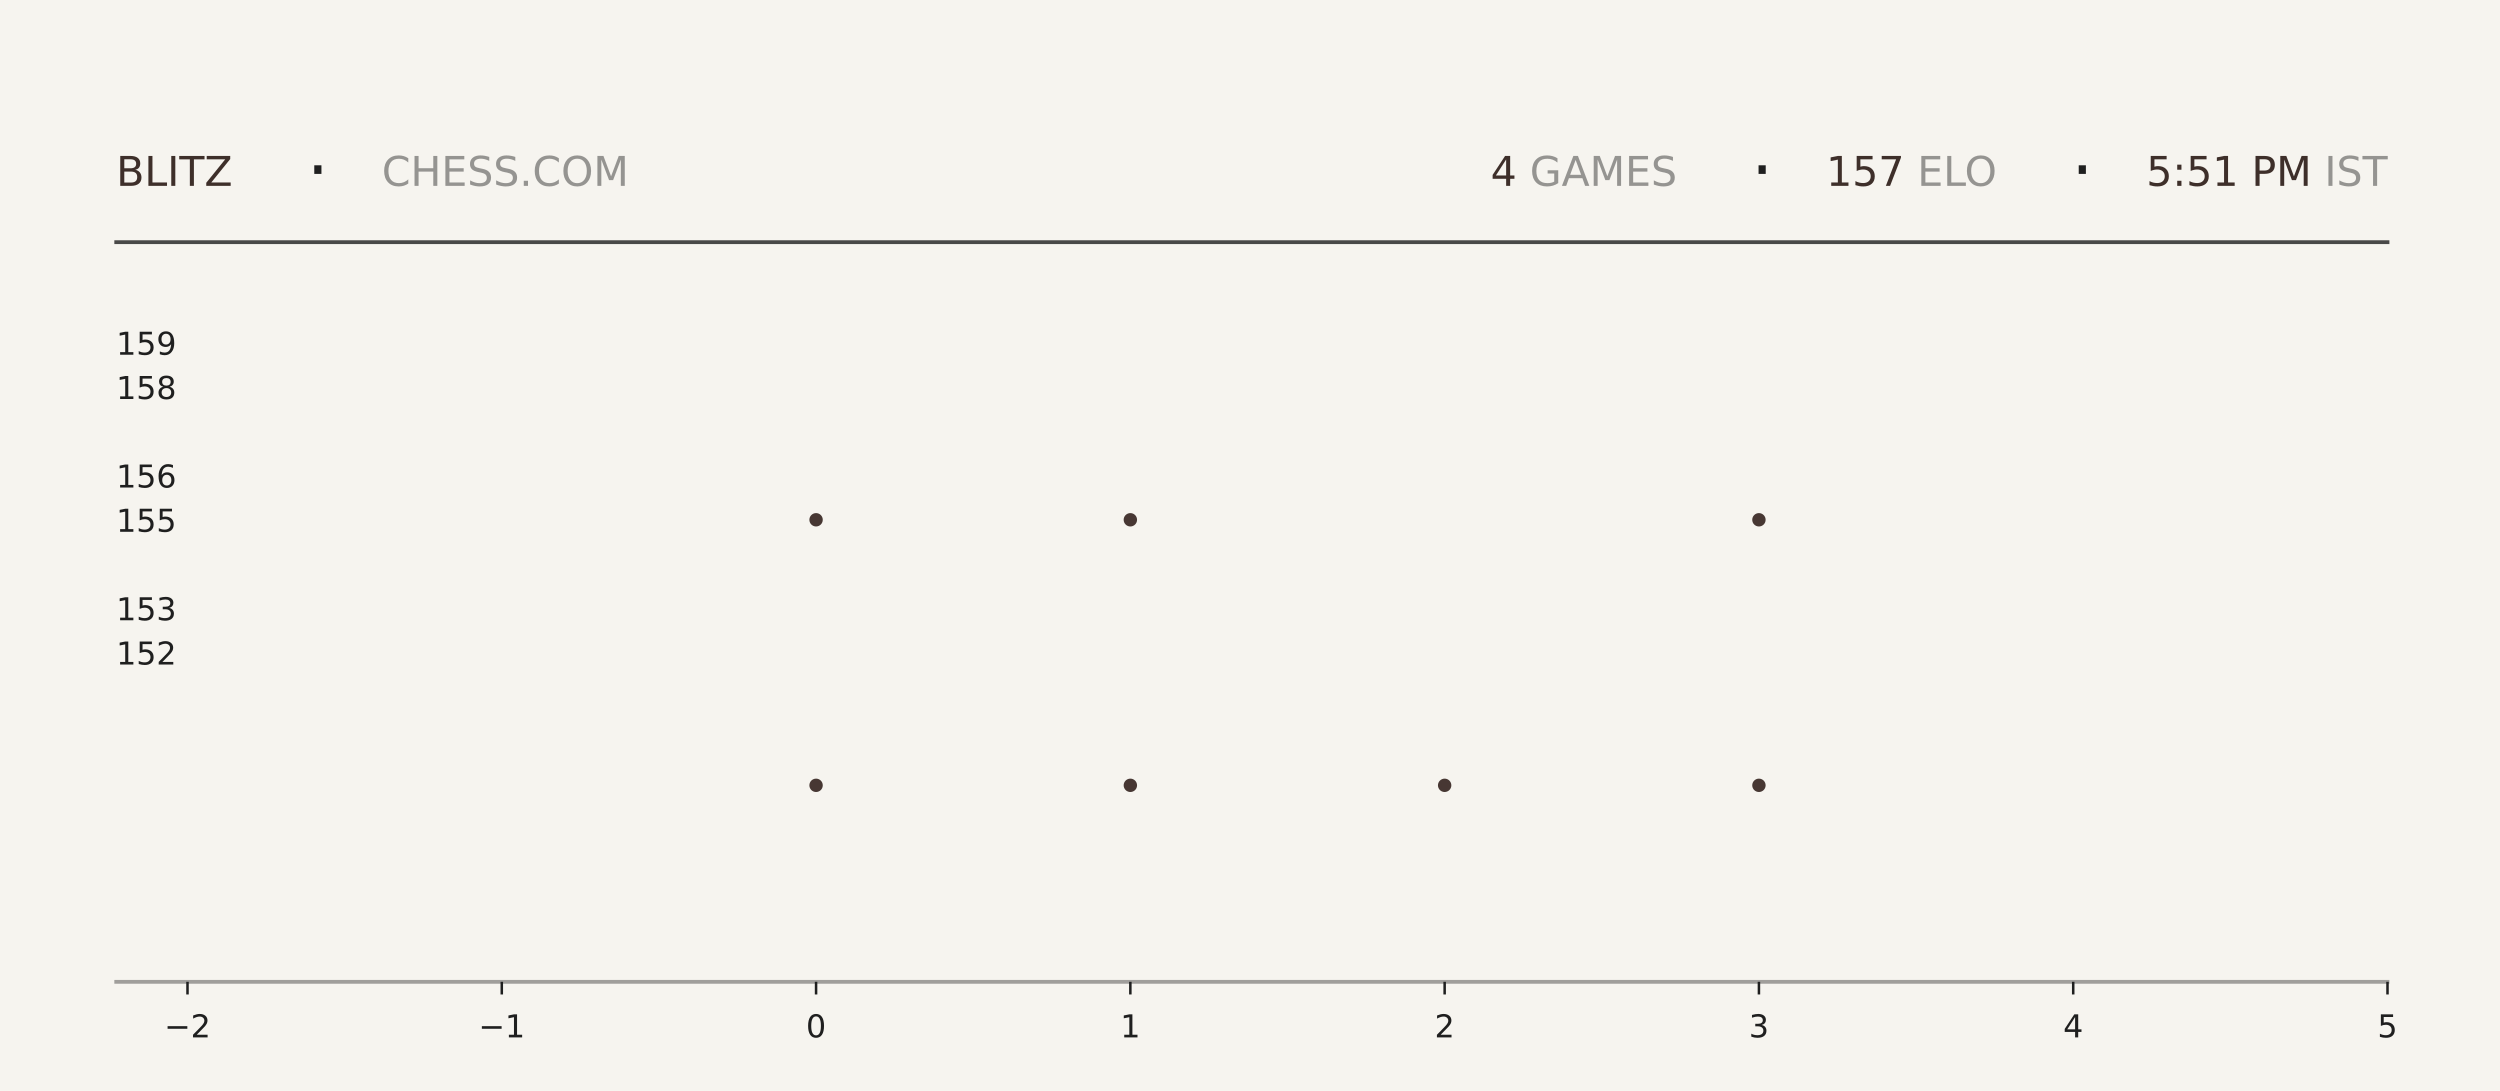
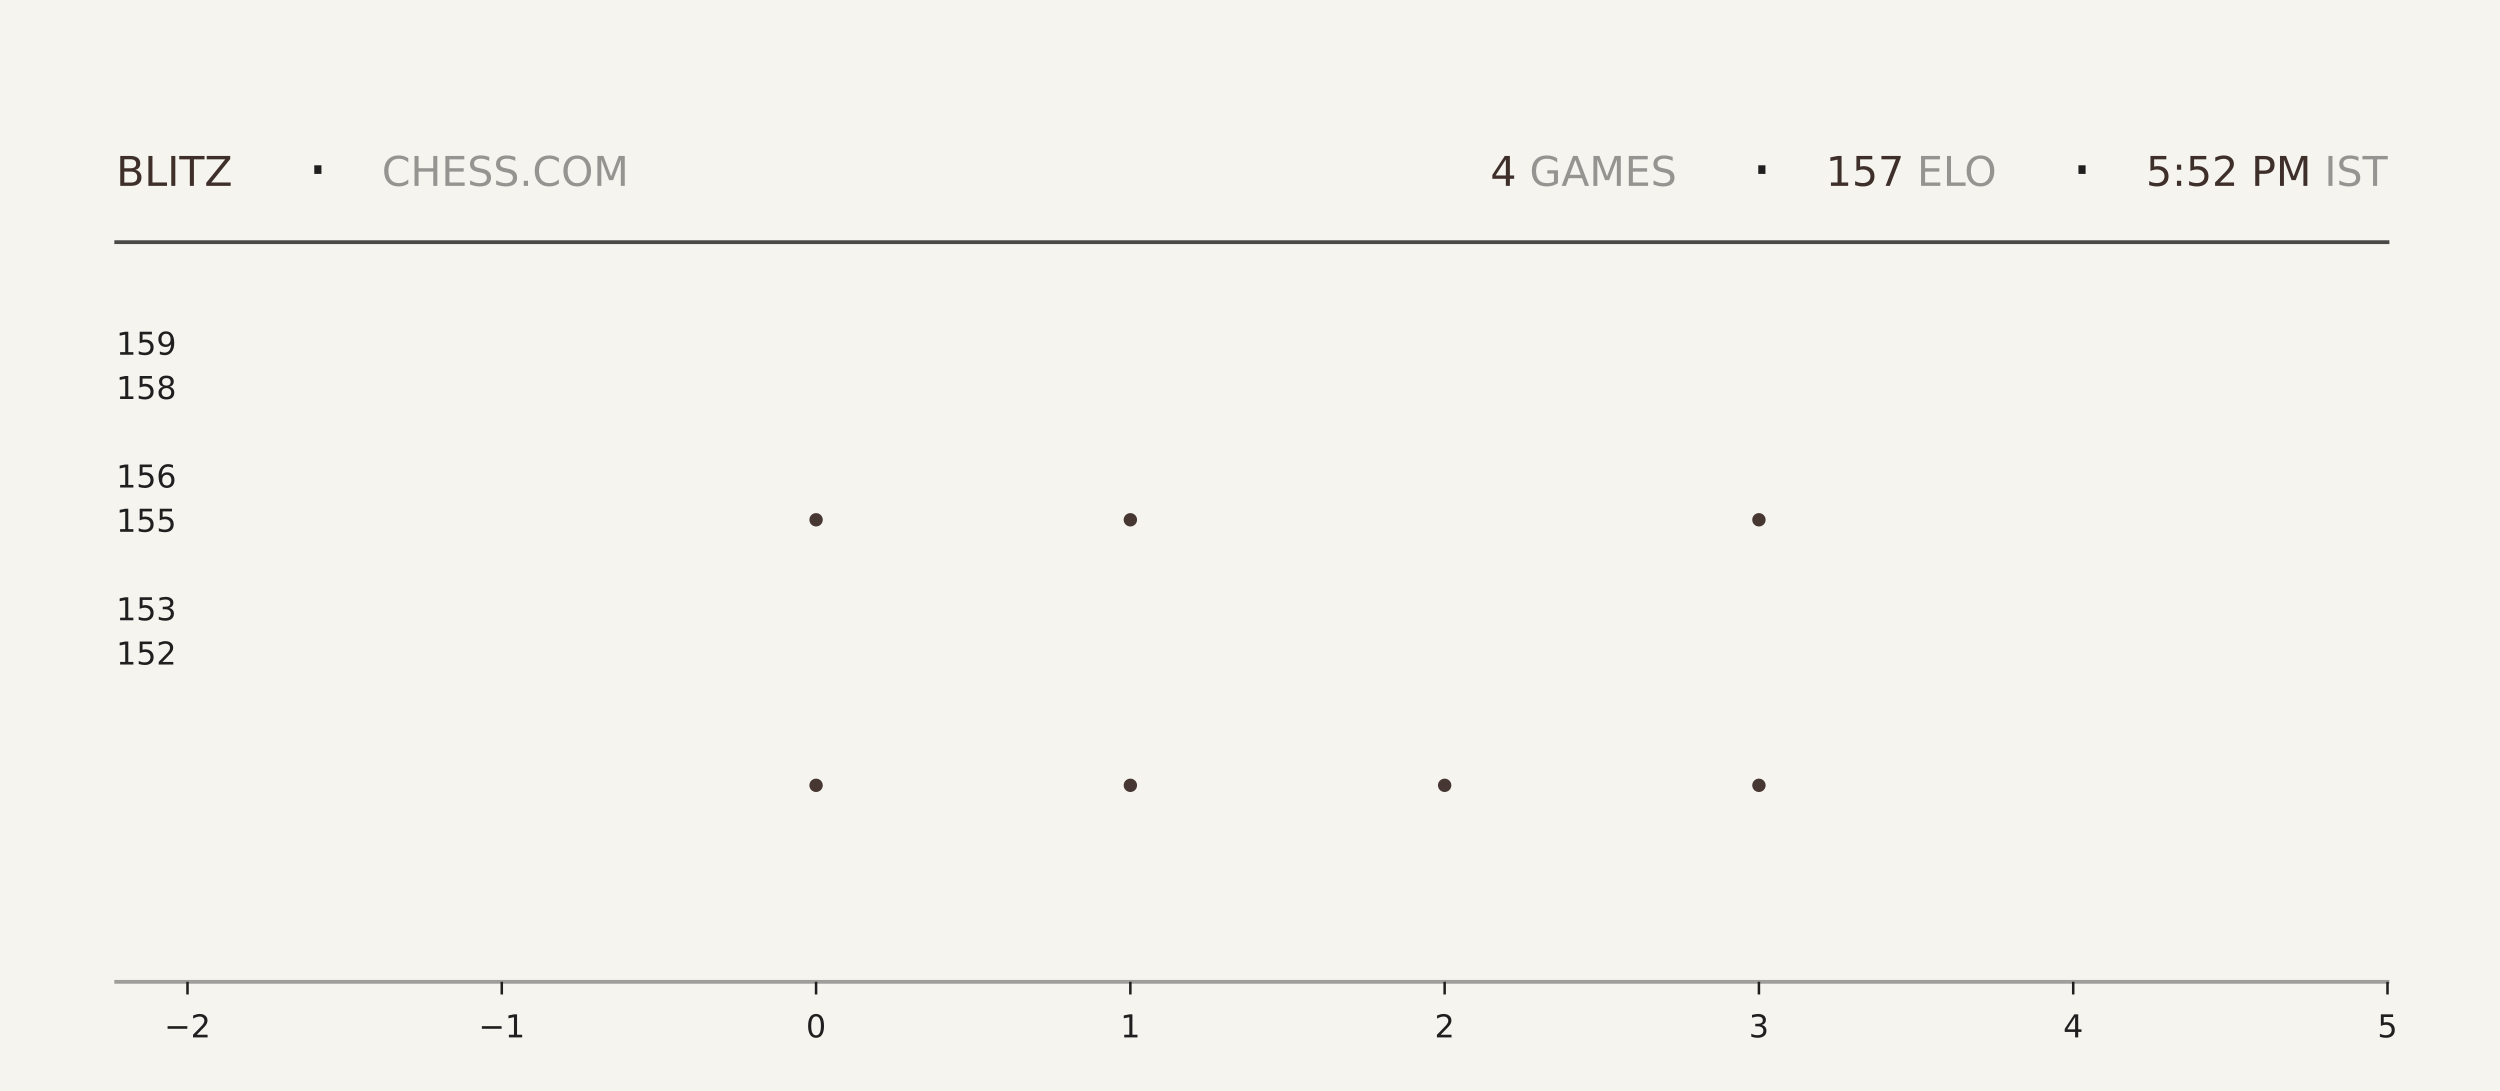
<svg xmlns="http://www.w3.org/2000/svg" xmlns:xlink="http://www.w3.org/1999/xlink" width="792pt" height="345.6pt" viewBox="0 0 792 345.6" version="1.1">
  <defs>
    <style type="text/css">*{stroke-linejoin: round; stroke-linecap: butt}</style>
  </defs>
  <g id="figure_1">
    <g id="patch_1">
      <path d="M 0 345.6  L 792 345.6  L 792 0  L 0 0  z " style="fill: #f6f4ef" />
    </g>
    <g id="axes_1">
      <g id="patch_2">
        <path d="M 59.4 311.04  L 756.36 311.04  L 756.36 103.68  L 59.4 103.68  z " style="fill: #f6f4ef" />
      </g>
      <g id="PathCollection_1">
        <defs>
-           <path id="me7ebabceef" d="M 0 2.121  C 0.563 2.121 1.102 1.898 1.5 1.5  C 1.898 1.102 2.121 0.563 2.121 0  C 2.121 -0.563 1.898 -1.102 1.5 -1.5  C 1.102 -1.898 0.563 -2.121 0 -2.121  C -0.563 -2.121 -1.102 -1.898 -1.5 -1.5  C -1.898 -1.102 -2.121 -0.563 -2.121 0  C -2.121 0.563 -1.898 1.102 -1.5 1.5  C -1.102 1.898 -0.563 2.121 0 2.121  z " />
-         </defs>
-         <g clip-path="url(#p9c74608a6f)">
-           <use xlink:href="#me7ebabceef" x="258.531" y="248.79" style="fill: #3e2f2a; fill-opacity: 0.95" />
-           <use xlink:href="#me7ebabceef" x="258.531" y="164.668" style="fill: #3e2f2a; fill-opacity: 0.95" />
+           <path id="mc9c0237d8a" d="M 0 2.121  C 0.563 2.121 1.102 1.898 1.5 1.5  C 1.898 1.102 2.121 0.563 2.121 0  C 2.121 -0.563 1.898 -1.102 1.5 -1.5  C 1.102 -1.898 0.563 -2.121 0 -2.121  C -0.563 -2.121 -1.102 -1.898 -1.5 -1.5  C -1.898 -1.102 -2.121 -0.563 -2.121 0  C -2.121 0.563 -1.898 1.102 -1.5 1.5  C -1.102 1.898 -0.563 2.121 0 2.121  z " />
+         </defs>
+         <g clip-path="url(#p74720ccbd5)">
+           <use xlink:href="#mc9c0237d8a" x="258.531" y="248.79" style="fill: #3e2f2a; fill-opacity: 0.95" />
+           <use xlink:href="#mc9c0237d8a" x="258.531" y="164.668" style="fill: #3e2f2a; fill-opacity: 0.95" />
        </g>
      </g>
      <g id="PathCollection_2">
-         <g clip-path="url(#p9c74608a6f)">
-           <use xlink:href="#me7ebabceef" x="358.097" y="248.79" style="fill: #3e2f2a; fill-opacity: 0.95" />
-           <use xlink:href="#me7ebabceef" x="358.097" y="164.668" style="fill: #3e2f2a; fill-opacity: 0.95" />
-           <use xlink:href="#me7ebabceef" x="358.097" y="80.547" style="fill: #3e2f2a; fill-opacity: 0.95" />
+         <g clip-path="url(#p74720ccbd5)">
+           <use xlink:href="#mc9c0237d8a" x="358.097" y="248.79" style="fill: #3e2f2a; fill-opacity: 0.95" />
+           <use xlink:href="#mc9c0237d8a" x="358.097" y="164.668" style="fill: #3e2f2a; fill-opacity: 0.95" />
+           <use xlink:href="#mc9c0237d8a" x="358.097" y="80.547" style="fill: #3e2f2a; fill-opacity: 0.95" />
        </g>
      </g>
      <g id="PathCollection_3">
-         <g clip-path="url(#p9c74608a6f)">
-           <use xlink:href="#me7ebabceef" x="457.663" y="248.79" style="fill: #3e2f2a; fill-opacity: 0.95" />
+         <g clip-path="url(#p74720ccbd5)">
+           <use xlink:href="#mc9c0237d8a" x="457.663" y="248.79" style="fill: #3e2f2a; fill-opacity: 0.95" />
        </g>
      </g>
      <g id="PathCollection_4">
-         <g clip-path="url(#p9c74608a6f)">
-           <use xlink:href="#me7ebabceef" x="557.229" y="248.79" style="fill: #3e2f2a; fill-opacity: 0.95" />
-           <use xlink:href="#me7ebabceef" x="557.229" y="164.668" style="fill: #3e2f2a; fill-opacity: 0.95" />
-           <use xlink:href="#me7ebabceef" x="557.229" y="80.547" style="fill: #3e2f2a; fill-opacity: 0.95" />
+         <g clip-path="url(#p74720ccbd5)">
+           <use xlink:href="#mc9c0237d8a" x="557.229" y="248.79" style="fill: #3e2f2a; fill-opacity: 0.95" />
+           <use xlink:href="#mc9c0237d8a" x="557.229" y="164.668" style="fill: #3e2f2a; fill-opacity: 0.95" />
+           <use xlink:href="#mc9c0237d8a" x="557.229" y="80.547" style="fill: #3e2f2a; fill-opacity: 0.95" />
        </g>
      </g>
      <g id="matplotlib.axis_1">
        <g id="xtick_1">
          <g id="line2d_1">
            <defs>
-               <path id="mb6e71db98e" d="M 0 0  L 0 4  " style="stroke: #1f1f1f; stroke-width: 0.8" />
+               <path id="m00cc62f34d" d="M 0 0  L 0 4  " style="stroke: #1f1f1f; stroke-width: 0.8" />
            </defs>
            <g>
-               <use xlink:href="#mb6e71db98e" x="59.4" y="311.04" style="fill: #1f1f1f; stroke: #1f1f1f; stroke-width: 0.8" />
+               <use xlink:href="#m00cc62f34d" x="59.4" y="311.04" style="fill: #1f1f1f; stroke: #1f1f1f; stroke-width: 0.8" />
            </g>
          </g>
          <g id="text_1">
            <g style="fill: #1f1f1f" transform="translate(52.02891 328.6384) scale(0.1 -0.1)">
              <defs>
                <path id="DejaVuSans-2212" d="M 678 2272  L 4684 2272  L 4684 1741  L 678 1741  L 678 2272  z " transform="scale(0.015625)" />
                <path id="DejaVuSans-32" d="M 1228 531  L 3431 531  L 3431 0  L 469 0  L 469 531  Q 828 903 1448 1529  Q 2069 2156 2228 2338  Q 2531 2678 2651 2914  Q 2772 3150 2772 3378  Q 2772 3750 2511 3984  Q 2250 4219 1831 4219  Q 1534 4219 1204 4116  Q 875 4013 500 3803  L 500 4441  Q 881 4594 1212 4672  Q 1544 4750 1819 4750  Q 2544 4750 2975 4387  Q 3406 4025 3406 3419  Q 3406 3131 3298 2873  Q 3191 2616 2906 2266  Q 2828 2175 2409 1742  Q 1991 1309 1228 531  z " transform="scale(0.015625)" />
              </defs>
              <use xlink:href="#DejaVuSans-2212" />
              <use xlink:href="#DejaVuSans-32" transform="translate(83.78906 0)" />
            </g>
          </g>
        </g>
        <g id="xtick_2">
          <g id="line2d_2">
            <g>
-               <use xlink:href="#mb6e71db98e" x="158.966" y="311.04" style="fill: #1f1f1f; stroke: #1f1f1f; stroke-width: 0.8" />
+               <use xlink:href="#m00cc62f34d" x="158.966" y="311.04" style="fill: #1f1f1f; stroke: #1f1f1f; stroke-width: 0.8" />
            </g>
          </g>
          <g id="text_2">
            <g style="fill: #1f1f1f" transform="translate(151.5946 328.6384) scale(0.1 -0.1)">
              <defs>
                <path id="DejaVuSans-31" d="M 794 531  L 1825 531  L 1825 4091  L 703 3866  L 703 4441  L 1819 4666  L 2450 4666  L 2450 531  L 3481 531  L 3481 0  L 794 0  L 794 531  z " transform="scale(0.015625)" />
              </defs>
              <use xlink:href="#DejaVuSans-2212" />
              <use xlink:href="#DejaVuSans-31" transform="translate(83.78906 0)" />
            </g>
          </g>
        </g>
        <g id="xtick_3">
          <g id="line2d_3">
            <g>
-               <use xlink:href="#mb6e71db98e" x="258.531" y="311.04" style="fill: #1f1f1f; stroke: #1f1f1f; stroke-width: 0.8" />
+               <use xlink:href="#m00cc62f34d" x="258.531" y="311.04" style="fill: #1f1f1f; stroke: #1f1f1f; stroke-width: 0.8" />
            </g>
          </g>
          <g id="text_3">
            <g style="fill: #1f1f1f" transform="translate(255.3502 328.6384) scale(0.1 -0.1)">
              <defs>
                <path id="DejaVuSans-30" d="M 2034 4250  Q 1547 4250 1301 3770  Q 1056 3291 1056 2328  Q 1056 1369 1301 889  Q 1547 409 2034 409  Q 2525 409 2770 889  Q 3016 1369 3016 2328  Q 3016 3291 2770 3770  Q 2525 4250 2034 4250  z M 2034 4750  Q 2819 4750 3233 4129  Q 3647 3509 3647 2328  Q 3647 1150 3233 529  Q 2819 -91 2034 -91  Q 1250 -91 836 529  Q 422 1150 422 2328  Q 422 3509 836 4129  Q 1250 4750 2034 4750  z " transform="scale(0.015625)" />
              </defs>
              <use xlink:href="#DejaVuSans-30" />
            </g>
          </g>
        </g>
        <g id="xtick_4">
          <g id="line2d_4">
            <g>
-               <use xlink:href="#mb6e71db98e" x="358.097" y="311.04" style="fill: #1f1f1f; stroke: #1f1f1f; stroke-width: 0.8" />
+               <use xlink:href="#m00cc62f34d" x="358.097" y="311.04" style="fill: #1f1f1f; stroke: #1f1f1f; stroke-width: 0.8" />
            </g>
          </g>
          <g id="text_4">
            <g style="fill: #1f1f1f" transform="translate(354.9159 328.6384) scale(0.1 -0.1)">
              <use xlink:href="#DejaVuSans-31" />
            </g>
          </g>
        </g>
        <g id="xtick_5">
          <g id="line2d_5">
            <g>
-               <use xlink:href="#mb6e71db98e" x="457.663" y="311.04" style="fill: #1f1f1f; stroke: #1f1f1f; stroke-width: 0.8" />
+               <use xlink:href="#m00cc62f34d" x="457.663" y="311.04" style="fill: #1f1f1f; stroke: #1f1f1f; stroke-width: 0.8" />
            </g>
          </g>
          <g id="text_5">
            <g style="fill: #1f1f1f" transform="translate(454.4816 328.6384) scale(0.1 -0.1)">
              <use xlink:href="#DejaVuSans-32" />
            </g>
          </g>
        </g>
        <g id="xtick_6">
          <g id="line2d_6">
            <g>
-               <use xlink:href="#mb6e71db98e" x="557.229" y="311.04" style="fill: #1f1f1f; stroke: #1f1f1f; stroke-width: 0.8" />
+               <use xlink:href="#m00cc62f34d" x="557.229" y="311.04" style="fill: #1f1f1f; stroke: #1f1f1f; stroke-width: 0.8" />
            </g>
          </g>
          <g id="text_6">
            <g style="fill: #1f1f1f" transform="translate(554.0473 328.6384) scale(0.1 -0.1)">
              <defs>
                <path id="DejaVuSans-33" d="M 2597 2516  Q 3050 2419 3304 2112  Q 3559 1806 3559 1356  Q 3559 666 3084 287  Q 2609 -91 1734 -91  Q 1441 -91 1130 -33  Q 819 25 488 141  L 488 750  Q 750 597 1062 519  Q 1375 441 1716 441  Q 2309 441 2620 675  Q 2931 909 2931 1356  Q 2931 1769 2642 2001  Q 2353 2234 1838 2234  L 1294 2234  L 1294 2753  L 1863 2753  Q 2328 2753 2575 2939  Q 2822 3125 2822 3475  Q 2822 3834 2567 4026  Q 2313 4219 1838 4219  Q 1578 4219 1281 4162  Q 984 4106 628 3988  L 628 4550  Q 988 4650 1302 4700  Q 1616 4750 1894 4750  Q 2613 4750 3031 4423  Q 3450 4097 3450 3541  Q 3450 3153 3228 2886  Q 3006 2619 2597 2516  z " transform="scale(0.015625)" />
              </defs>
              <use xlink:href="#DejaVuSans-33" />
            </g>
          </g>
        </g>
        <g id="xtick_7">
          <g id="line2d_7">
            <g>
-               <use xlink:href="#mb6e71db98e" x="656.794" y="311.04" style="fill: #1f1f1f; stroke: #1f1f1f; stroke-width: 0.8" />
+               <use xlink:href="#m00cc62f34d" x="656.794" y="311.04" style="fill: #1f1f1f; stroke: #1f1f1f; stroke-width: 0.8" />
            </g>
          </g>
          <g id="text_7">
            <g style="fill: #1f1f1f" transform="translate(653.613 328.6384) scale(0.1 -0.1)">
              <defs>
                <path id="DejaVuSans-34" d="M 2419 4116  L 825 1625  L 2419 1625  L 2419 4116  z M 2253 4666  L 3047 4666  L 3047 1625  L 3713 1625  L 3713 1100  L 3047 1100  L 3047 0  L 2419 0  L 2419 1100  L 313 1100  L 313 1709  L 2253 4666  z " transform="scale(0.015625)" />
              </defs>
              <use xlink:href="#DejaVuSans-34" />
            </g>
          </g>
        </g>
        <g id="xtick_8">
          <g id="line2d_8">
            <g>
-               <use xlink:href="#mb6e71db98e" x="756.36" y="311.04" style="fill: #1f1f1f; stroke: #1f1f1f; stroke-width: 0.8" />
+               <use xlink:href="#m00cc62f34d" x="756.36" y="311.04" style="fill: #1f1f1f; stroke: #1f1f1f; stroke-width: 0.8" />
            </g>
          </g>
          <g id="text_8">
            <g style="fill: #1f1f1f" transform="translate(753.1788 328.6384) scale(0.1 -0.1)">
              <defs>
                <path id="DejaVuSans-35" d="M 691 4666  L 3169 4666  L 3169 4134  L 1269 4134  L 1269 2991  Q 1406 3038 1543 3061  Q 1681 3084 1819 3084  Q 2600 3084 3056 2656  Q 3513 2228 3513 1497  Q 3513 744 3044 326  Q 2575 -91 1722 -91  Q 1428 -91 1123 -41  Q 819 9 494 109  L 494 744  Q 775 591 1075 516  Q 1375 441 1709 441  Q 2250 441 2565 725  Q 2881 1009 2881 1497  Q 2881 1984 2565 2268  Q 2250 2553 1709 2553  Q 1456 2553 1204 2497  Q 953 2441 691 2322  L 691 4666  z " transform="scale(0.015625)" />
              </defs>
              <use xlink:href="#DejaVuSans-35" />
            </g>
          </g>
        </g>
      </g>
      <g id="matplotlib.axis_2">
        <g id="ytick_1">
          <g id="line2d_9" />
          <g id="text_9">
            <g style="fill: #1f1f1f" transform="translate(36.8125 210.5283) scale(0.1 -0.1)">
              <use xlink:href="#DejaVuSans-31" />
              <use xlink:href="#DejaVuSans-35" transform="translate(63.62305 0)" />
              <use xlink:href="#DejaVuSans-32" transform="translate(127.2461 0)" />
            </g>
          </g>
        </g>
        <g id="ytick_2">
          <g id="line2d_10" />
          <g id="text_10">
            <g style="fill: #1f1f1f" transform="translate(36.8125 196.508) scale(0.1 -0.1)">
              <use xlink:href="#DejaVuSans-31" />
              <use xlink:href="#DejaVuSans-35" transform="translate(63.62305 0)" />
              <use xlink:href="#DejaVuSans-33" transform="translate(127.2461 0)" />
            </g>
          </g>
        </g>
        <g id="ytick_3">
          <g id="line2d_11" />
          <g id="text_11">
            <g style="fill: #1f1f1f" transform="translate(36.8125 168.4675) scale(0.1 -0.1)">
              <use xlink:href="#DejaVuSans-31" />
              <use xlink:href="#DejaVuSans-35" transform="translate(63.62305 0)" />
              <use xlink:href="#DejaVuSans-35" transform="translate(127.2461 0)" />
            </g>
          </g>
        </g>
        <g id="ytick_4">
          <g id="line2d_12" />
          <g id="text_12">
            <g style="fill: #1f1f1f" transform="translate(36.8125 154.4472) scale(0.1 -0.1)">
              <defs>
                <path id="DejaVuSans-36" d="M 2113 2584  Q 1688 2584 1439 2293  Q 1191 2003 1191 1497  Q 1191 994 1439 701  Q 1688 409 2113 409  Q 2538 409 2786 701  Q 3034 994 3034 1497  Q 3034 2003 2786 2293  Q 2538 2584 2113 2584  z M 3366 4563  L 3366 3988  Q 3128 4100 2886 4159  Q 2644 4219 2406 4219  Q 1781 4219 1451 3797  Q 1122 3375 1075 2522  Q 1259 2794 1537 2939  Q 1816 3084 2150 3084  Q 2853 3084 3261 2657  Q 3669 2231 3669 1497  Q 3669 778 3244 343  Q 2819 -91 2113 -91  Q 1303 -91 875 529  Q 447 1150 447 2328  Q 447 3434 972 4092  Q 1497 4750 2381 4750  Q 2619 4750 2861 4703  Q 3103 4656 3366 4563  z " transform="scale(0.015625)" />
              </defs>
              <use xlink:href="#DejaVuSans-31" />
              <use xlink:href="#DejaVuSans-35" transform="translate(63.62305 0)" />
              <use xlink:href="#DejaVuSans-36" transform="translate(127.2461 0)" />
            </g>
          </g>
        </g>
        <g id="ytick_5">
          <g id="line2d_13" />
          <g id="text_13">
            <g style="fill: #1f1f1f" transform="translate(36.8125 126.4066) scale(0.1 -0.1)">
              <defs>
                <path id="DejaVuSans-38" d="M 2034 2216  Q 1584 2216 1326 1975  Q 1069 1734 1069 1313  Q 1069 891 1326 650  Q 1584 409 2034 409  Q 2484 409 2743 651  Q 3003 894 3003 1313  Q 3003 1734 2745 1975  Q 2488 2216 2034 2216  z M 1403 2484  Q 997 2584 770 2862  Q 544 3141 544 3541  Q 544 4100 942 4425  Q 1341 4750 2034 4750  Q 2731 4750 3128 4425  Q 3525 4100 3525 3541  Q 3525 3141 3298 2862  Q 3072 2584 2669 2484  Q 3125 2378 3379 2068  Q 3634 1759 3634 1313  Q 3634 634 3220 271  Q 2806 -91 2034 -91  Q 1263 -91 848 271  Q 434 634 434 1313  Q 434 1759 690 2068  Q 947 2378 1403 2484  z M 1172 3481  Q 1172 3119 1398 2916  Q 1625 2713 2034 2713  Q 2441 2713 2670 2916  Q 2900 3119 2900 3481  Q 2900 3844 2670 4047  Q 2441 4250 2034 4250  Q 1625 4250 1398 4047  Q 1172 3844 1172 3481  z " transform="scale(0.015625)" />
              </defs>
              <use xlink:href="#DejaVuSans-31" />
              <use xlink:href="#DejaVuSans-35" transform="translate(63.62305 0)" />
              <use xlink:href="#DejaVuSans-38" transform="translate(127.2461 0)" />
            </g>
          </g>
        </g>
        <g id="ytick_6">
          <g id="line2d_14" />
          <g id="text_14">
            <g style="fill: #1f1f1f" transform="translate(36.8125 112.3863) scale(0.1 -0.1)">
              <defs>
                <path id="DejaVuSans-39" d="M 703 97  L 703 672  Q 941 559 1184 500  Q 1428 441 1663 441  Q 2288 441 2617 861  Q 2947 1281 2994 2138  Q 2813 1869 2534 1725  Q 2256 1581 1919 1581  Q 1219 1581 811 2004  Q 403 2428 403 3163  Q 403 3881 828 4315  Q 1253 4750 1959 4750  Q 2769 4750 3195 4129  Q 3622 3509 3622 2328  Q 3622 1225 3098 567  Q 2575 -91 1691 -91  Q 1453 -91 1209 -44  Q 966 3 703 97  z M 1959 2075  Q 2384 2075 2632 2365  Q 2881 2656 2881 3163  Q 2881 3666 2632 3958  Q 2384 4250 1959 4250  Q 1534 4250 1286 3958  Q 1038 3666 1038 3163  Q 1038 2656 1286 2365  Q 1534 2075 1959 2075  z " transform="scale(0.015625)" />
              </defs>
              <use xlink:href="#DejaVuSans-31" />
              <use xlink:href="#DejaVuSans-35" transform="translate(63.62305 0)" />
              <use xlink:href="#DejaVuSans-39" transform="translate(127.2461 0)" />
            </g>
          </g>
        </g>
      </g>
    </g>
    <g id="line2d_15">
      <path d="M 36.82 76.723  L 756.36 76.723  " style="fill: none; stroke: #1f1f1f; stroke-opacity: 0.8; stroke-width: 1.2; stroke-linecap: square" />
    </g>
    <g id="line2d_16">
      <path d="M 36.82 311.04  L 756.36 311.04  " style="fill: none; stroke: #1f1f1f; stroke-opacity: 0.4; stroke-width: 1.2; stroke-linecap: square" />
    </g>
    <g id="text_15">
      <g style="fill: #3e2f2a" transform="translate(36.82 58.88319) scale(0.13 -0.13)">
        <defs>
          <path id="DejaVuSans-42" d="M 1259 2228  L 1259 519  L 2272 519  Q 2781 519 3026 730  Q 3272 941 3272 1375  Q 3272 1813 3026 2020  Q 2781 2228 2272 2228  L 1259 2228  z M 1259 4147  L 1259 2741  L 2194 2741  Q 2656 2741 2882 2914  Q 3109 3088 3109 3444  Q 3109 3797 2882 3972  Q 2656 4147 2194 4147  L 1259 4147  z M 628 4666  L 2241 4666  Q 2963 4666 3353 4366  Q 3744 4066 3744 3513  Q 3744 3084 3544 2831  Q 3344 2578 2956 2516  Q 3422 2416 3680 2098  Q 3938 1781 3938 1306  Q 3938 681 3513 340  Q 3088 0 2303 0  L 628 0  L 628 4666  z " transform="scale(0.015625)" />
          <path id="DejaVuSans-4c" d="M 628 4666  L 1259 4666  L 1259 531  L 3531 531  L 3531 0  L 628 0  L 628 4666  z " transform="scale(0.015625)" />
          <path id="DejaVuSans-49" d="M 628 4666  L 1259 4666  L 1259 0  L 628 0  L 628 4666  z " transform="scale(0.015625)" />
          <path id="DejaVuSans-54" d="M -19 4666  L 3928 4666  L 3928 4134  L 2272 4134  L 2272 0  L 1638 0  L 1638 4134  L -19 4134  L -19 4666  z " transform="scale(0.015625)" />
          <path id="DejaVuSans-5a" d="M 359 4666  L 4025 4666  L 4025 4184  L 1075 531  L 4097 531  L 4097 0  L 288 0  L 288 481  L 3238 4134  L 359 4134  L 359 4666  z " transform="scale(0.015625)" />
        </defs>
        <use xlink:href="#DejaVuSans-42" />
        <use xlink:href="#DejaVuSans-4c" transform="translate(68.60352 0)" />
        <use xlink:href="#DejaVuSans-49" transform="translate(124.3164 0)" />
        <use xlink:href="#DejaVuSans-54" transform="translate(153.8086 0)" />
        <use xlink:href="#DejaVuSans-5a" transform="translate(214.8926 0)" />
      </g>
    </g>
    <g id="text_16">
      <g style="fill: #1f1f1f" transform="translate(97.21 61.36662) scale(0.22 -0.22)">
        <defs>
          <path id="DejaVuSans-b7" d="M 684 2619  L 1344 2619  L 1344 1825  L 684 1825  L 684 2619  z " transform="scale(0.015625)" />
        </defs>
        <use xlink:href="#DejaVuSans-b7" />
      </g>
    </g>
    <g id="text_17">
      <g style="fill: #1f1f1f; opacity: 0.45" transform="translate(120.97 58.88319) scale(0.13 -0.13)">
        <defs>
          <path id="DejaVuSans-43" d="M 4122 4306  L 4122 3641  Q 3803 3938 3442 4084  Q 3081 4231 2675 4231  Q 1875 4231 1450 3742  Q 1025 3253 1025 2328  Q 1025 1406 1450 917  Q 1875 428 2675 428  Q 3081 428 3442 575  Q 3803 722 4122 1019  L 4122 359  Q 3791 134 3420 21  Q 3050 -91 2638 -91  Q 1578 -91 968 557  Q 359 1206 359 2328  Q 359 3453 968 4101  Q 1578 4750 2638 4750  Q 3056 4750 3426 4639  Q 3797 4528 4122 4306  z " transform="scale(0.015625)" />
          <path id="DejaVuSans-48" d="M 628 4666  L 1259 4666  L 1259 2753  L 3553 2753  L 3553 4666  L 4184 4666  L 4184 0  L 3553 0  L 3553 2222  L 1259 2222  L 1259 0  L 628 0  L 628 4666  z " transform="scale(0.015625)" />
          <path id="DejaVuSans-45" d="M 628 4666  L 3578 4666  L 3578 4134  L 1259 4134  L 1259 2753  L 3481 2753  L 3481 2222  L 1259 2222  L 1259 531  L 3634 531  L 3634 0  L 628 0  L 628 4666  z " transform="scale(0.015625)" />
          <path id="DejaVuSans-53" d="M 3425 4513  L 3425 3897  Q 3066 4069 2747 4153  Q 2428 4238 2131 4238  Q 1616 4238 1336 4038  Q 1056 3838 1056 3469  Q 1056 3159 1242 3001  Q 1428 2844 1947 2747  L 2328 2669  Q 3034 2534 3370 2195  Q 3706 1856 3706 1288  Q 3706 609 3251 259  Q 2797 -91 1919 -91  Q 1588 -91 1214 -16  Q 841 59 441 206  L 441 856  Q 825 641 1194 531  Q 1563 422 1919 422  Q 2459 422 2753 634  Q 3047 847 3047 1241  Q 3047 1584 2836 1778  Q 2625 1972 2144 2069  L 1759 2144  Q 1053 2284 737 2584  Q 422 2884 422 3419  Q 422 4038 858 4394  Q 1294 4750 2059 4750  Q 2388 4750 2728 4690  Q 3069 4631 3425 4513  z " transform="scale(0.015625)" />
          <path id="DejaVuSans-2e" d="M 684 794  L 1344 794  L 1344 0  L 684 0  L 684 794  z " transform="scale(0.015625)" />
          <path id="DejaVuSans-4f" d="M 2522 4238  Q 1834 4238 1429 3725  Q 1025 3213 1025 2328  Q 1025 1447 1429 934  Q 1834 422 2522 422  Q 3209 422 3611 934  Q 4013 1447 4013 2328  Q 4013 3213 3611 3725  Q 3209 4238 2522 4238  z M 2522 4750  Q 3503 4750 4090 4092  Q 4678 3434 4678 2328  Q 4678 1225 4090 567  Q 3503 -91 2522 -91  Q 1538 -91 948 565  Q 359 1222 359 2328  Q 359 3434 948 4092  Q 1538 4750 2522 4750  z " transform="scale(0.015625)" />
          <path id="DejaVuSans-4d" d="M 628 4666  L 1569 4666  L 2759 1491  L 3956 4666  L 4897 4666  L 4897 0  L 4281 0  L 4281 4097  L 3078 897  L 2444 897  L 1241 4097  L 1241 0  L 628 0  L 628 4666  z " transform="scale(0.015625)" />
        </defs>
        <use xlink:href="#DejaVuSans-43" />
        <use xlink:href="#DejaVuSans-48" transform="translate(69.82422 0)" />
        <use xlink:href="#DejaVuSans-45" transform="translate(145.0195 0)" />
        <use xlink:href="#DejaVuSans-53" transform="translate(208.2031 0)" />
        <use xlink:href="#DejaVuSans-53" transform="translate(271.6797 0)" />
        <use xlink:href="#DejaVuSans-2e" transform="translate(335.1562 0)" />
        <use xlink:href="#DejaVuSans-43" transform="translate(366.9434 0)" />
        <use xlink:href="#DejaVuSans-4f" transform="translate(436.7676 0)" />
        <use xlink:href="#DejaVuSans-4d" transform="translate(515.4785 0)" />
      </g>
    </g>
    <g id="text_18">
-       <g style="fill: #3e2f2a" transform="translate(472.23 58.88319) scale(0.13 -0.13)">
+       <g style="fill: #3e2f2a" transform="translate(472.14 58.88319) scale(0.13 -0.13)">
        <use xlink:href="#DejaVuSans-34" />
      </g>
    </g>
    <g id="text_19">
-       <g style="fill: #1f1f1f; opacity: 0.45" transform="translate(480.51 58.88319) scale(0.13 -0.13)">
+       <g style="fill: #1f1f1f; opacity: 0.45" transform="translate(480.42 58.88319) scale(0.13 -0.13)">
        <defs>
          <path id="DejaVuSans-20" transform="scale(0.015625)" />
          <path id="DejaVuSans-47" d="M 3809 666  L 3809 1919  L 2778 1919  L 2778 2438  L 4434 2438  L 4434 434  Q 4069 175 3628 42  Q 3188 -91 2688 -91  Q 1594 -91 976 548  Q 359 1188 359 2328  Q 359 3472 976 4111  Q 1594 4750 2688 4750  Q 3144 4750 3555 4637  Q 3966 4525 4313 4306  L 4313 3634  Q 3963 3931 3569 4081  Q 3175 4231 2741 4231  Q 1884 4231 1454 3753  Q 1025 3275 1025 2328  Q 1025 1384 1454 906  Q 1884 428 2741 428  Q 3075 428 3337 486  Q 3600 544 3809 666  z " transform="scale(0.015625)" />
          <path id="DejaVuSans-41" d="M 2188 4044  L 1331 1722  L 3047 1722  L 2188 4044  z M 1831 4666  L 2547 4666  L 4325 0  L 3669 0  L 3244 1197  L 1141 1197  L 716 0  L 50 0  L 1831 4666  z " transform="scale(0.015625)" />
        </defs>
        <use xlink:href="#DejaVuSans-20" />
        <use xlink:href="#DejaVuSans-47" transform="translate(31.78711 0)" />
        <use xlink:href="#DejaVuSans-41" transform="translate(109.2773 0)" />
        <use xlink:href="#DejaVuSans-4d" transform="translate(177.6855 0)" />
        <use xlink:href="#DejaVuSans-45" transform="translate(263.9648 0)" />
        <use xlink:href="#DejaVuSans-53" transform="translate(327.1484 0)" />
      </g>
    </g>
    <g id="text_20">
-       <g style="fill: #1f1f1f" transform="translate(554.76 61.36662) scale(0.22 -0.22)">
+       <g style="fill: #1f1f1f" transform="translate(554.67 61.36662) scale(0.22 -0.22)">
        <use xlink:href="#DejaVuSans-b7" />
      </g>
    </g>
    <g id="text_21">
-       <g style="fill: #3e2f2a" transform="translate(578.52 58.88319) scale(0.13 -0.13)">
+       <g style="fill: #3e2f2a" transform="translate(578.43 58.88319) scale(0.13 -0.13)">
        <defs>
          <path id="DejaVuSans-37" d="M 525 4666  L 3525 4666  L 3525 4397  L 1831 0  L 1172 0  L 2766 4134  L 525 4134  L 525 4666  z " transform="scale(0.015625)" />
        </defs>
        <use xlink:href="#DejaVuSans-31" />
        <use xlink:href="#DejaVuSans-35" transform="translate(63.62305 0)" />
        <use xlink:href="#DejaVuSans-37" transform="translate(127.2461 0)" />
      </g>
    </g>
    <g id="text_22">
-       <g style="fill: #1f1f1f; opacity: 0.45" transform="translate(603.27 58.88319) scale(0.13 -0.13)">
+       <g style="fill: #1f1f1f; opacity: 0.45" transform="translate(603.18 58.88319) scale(0.13 -0.13)">
        <use xlink:href="#DejaVuSans-20" />
        <use xlink:href="#DejaVuSans-45" transform="translate(31.78711 0)" />
        <use xlink:href="#DejaVuSans-4c" transform="translate(94.9707 0)" />
        <use xlink:href="#DejaVuSans-4f" transform="translate(147.0586 0)" />
      </g>
    </g>
    <g id="text_23">
-       <g style="fill: #1f1f1f" transform="translate(656.19 61.36662) scale(0.22 -0.22)">
+       <g style="fill: #1f1f1f" transform="translate(656.1 61.36662) scale(0.22 -0.22)">
        <use xlink:href="#DejaVuSans-b7" />
      </g>
    </g>
    <g id="text_24">
-       <g style="fill: #3e2f2a" transform="translate(679.95 58.88319) scale(0.13 -0.13)">
+       <g style="fill: #3e2f2a" transform="translate(679.86 58.88319) scale(0.13 -0.13)">
        <defs>
          <path id="DejaVuSans-3a" d="M 750 794  L 1409 794  L 1409 0  L 750 0  L 750 794  z M 750 3309  L 1409 3309  L 1409 2516  L 750 2516  L 750 3309  z " transform="scale(0.015625)" />
          <path id="DejaVuSans-50" d="M 1259 4147  L 1259 2394  L 2053 2394  Q 2494 2394 2734 2622  Q 2975 2850 2975 3272  Q 2975 3691 2734 3919  Q 2494 4147 2053 4147  L 1259 4147  z M 628 4666  L 2053 4666  Q 2838 4666 3239 4311  Q 3641 3956 3641 3272  Q 3641 2581 3239 2228  Q 2838 1875 2053 1875  L 1259 1875  L 1259 0  L 628 0  L 628 4666  z " transform="scale(0.015625)" />
        </defs>
        <use xlink:href="#DejaVuSans-35" />
        <use xlink:href="#DejaVuSans-3a" transform="translate(63.62305 0)" />
        <use xlink:href="#DejaVuSans-35" transform="translate(97.31445 0)" />
-         <use xlink:href="#DejaVuSans-31" transform="translate(160.9375 0)" />
+         <use xlink:href="#DejaVuSans-32" transform="translate(160.9375 0)" />
        <use xlink:href="#DejaVuSans-20" transform="translate(224.5605 0)" />
        <use xlink:href="#DejaVuSans-50" transform="translate(256.3477 0)" />
        <use xlink:href="#DejaVuSans-4d" transform="translate(316.6504 0)" />
      </g>
    </g>
    <g id="text_25">
      <g style="fill: #1f1f1f; opacity: 0.45" transform="translate(732.24 58.88319) scale(0.13 -0.13)">
        <use xlink:href="#DejaVuSans-20" />
        <use xlink:href="#DejaVuSans-49" transform="translate(31.78711 0)" />
        <use xlink:href="#DejaVuSans-53" transform="translate(61.2793 0)" />
        <use xlink:href="#DejaVuSans-54" transform="translate(124.7559 0)" />
      </g>
    </g>
  </g>
  <defs>
-     <clipPath id="p9c74608a6f">
+     <clipPath id="p74720ccbd5">
      <rect x="59.4" y="103.68" width="696.96" height="207.36" />
    </clipPath>
  </defs>
</svg>
